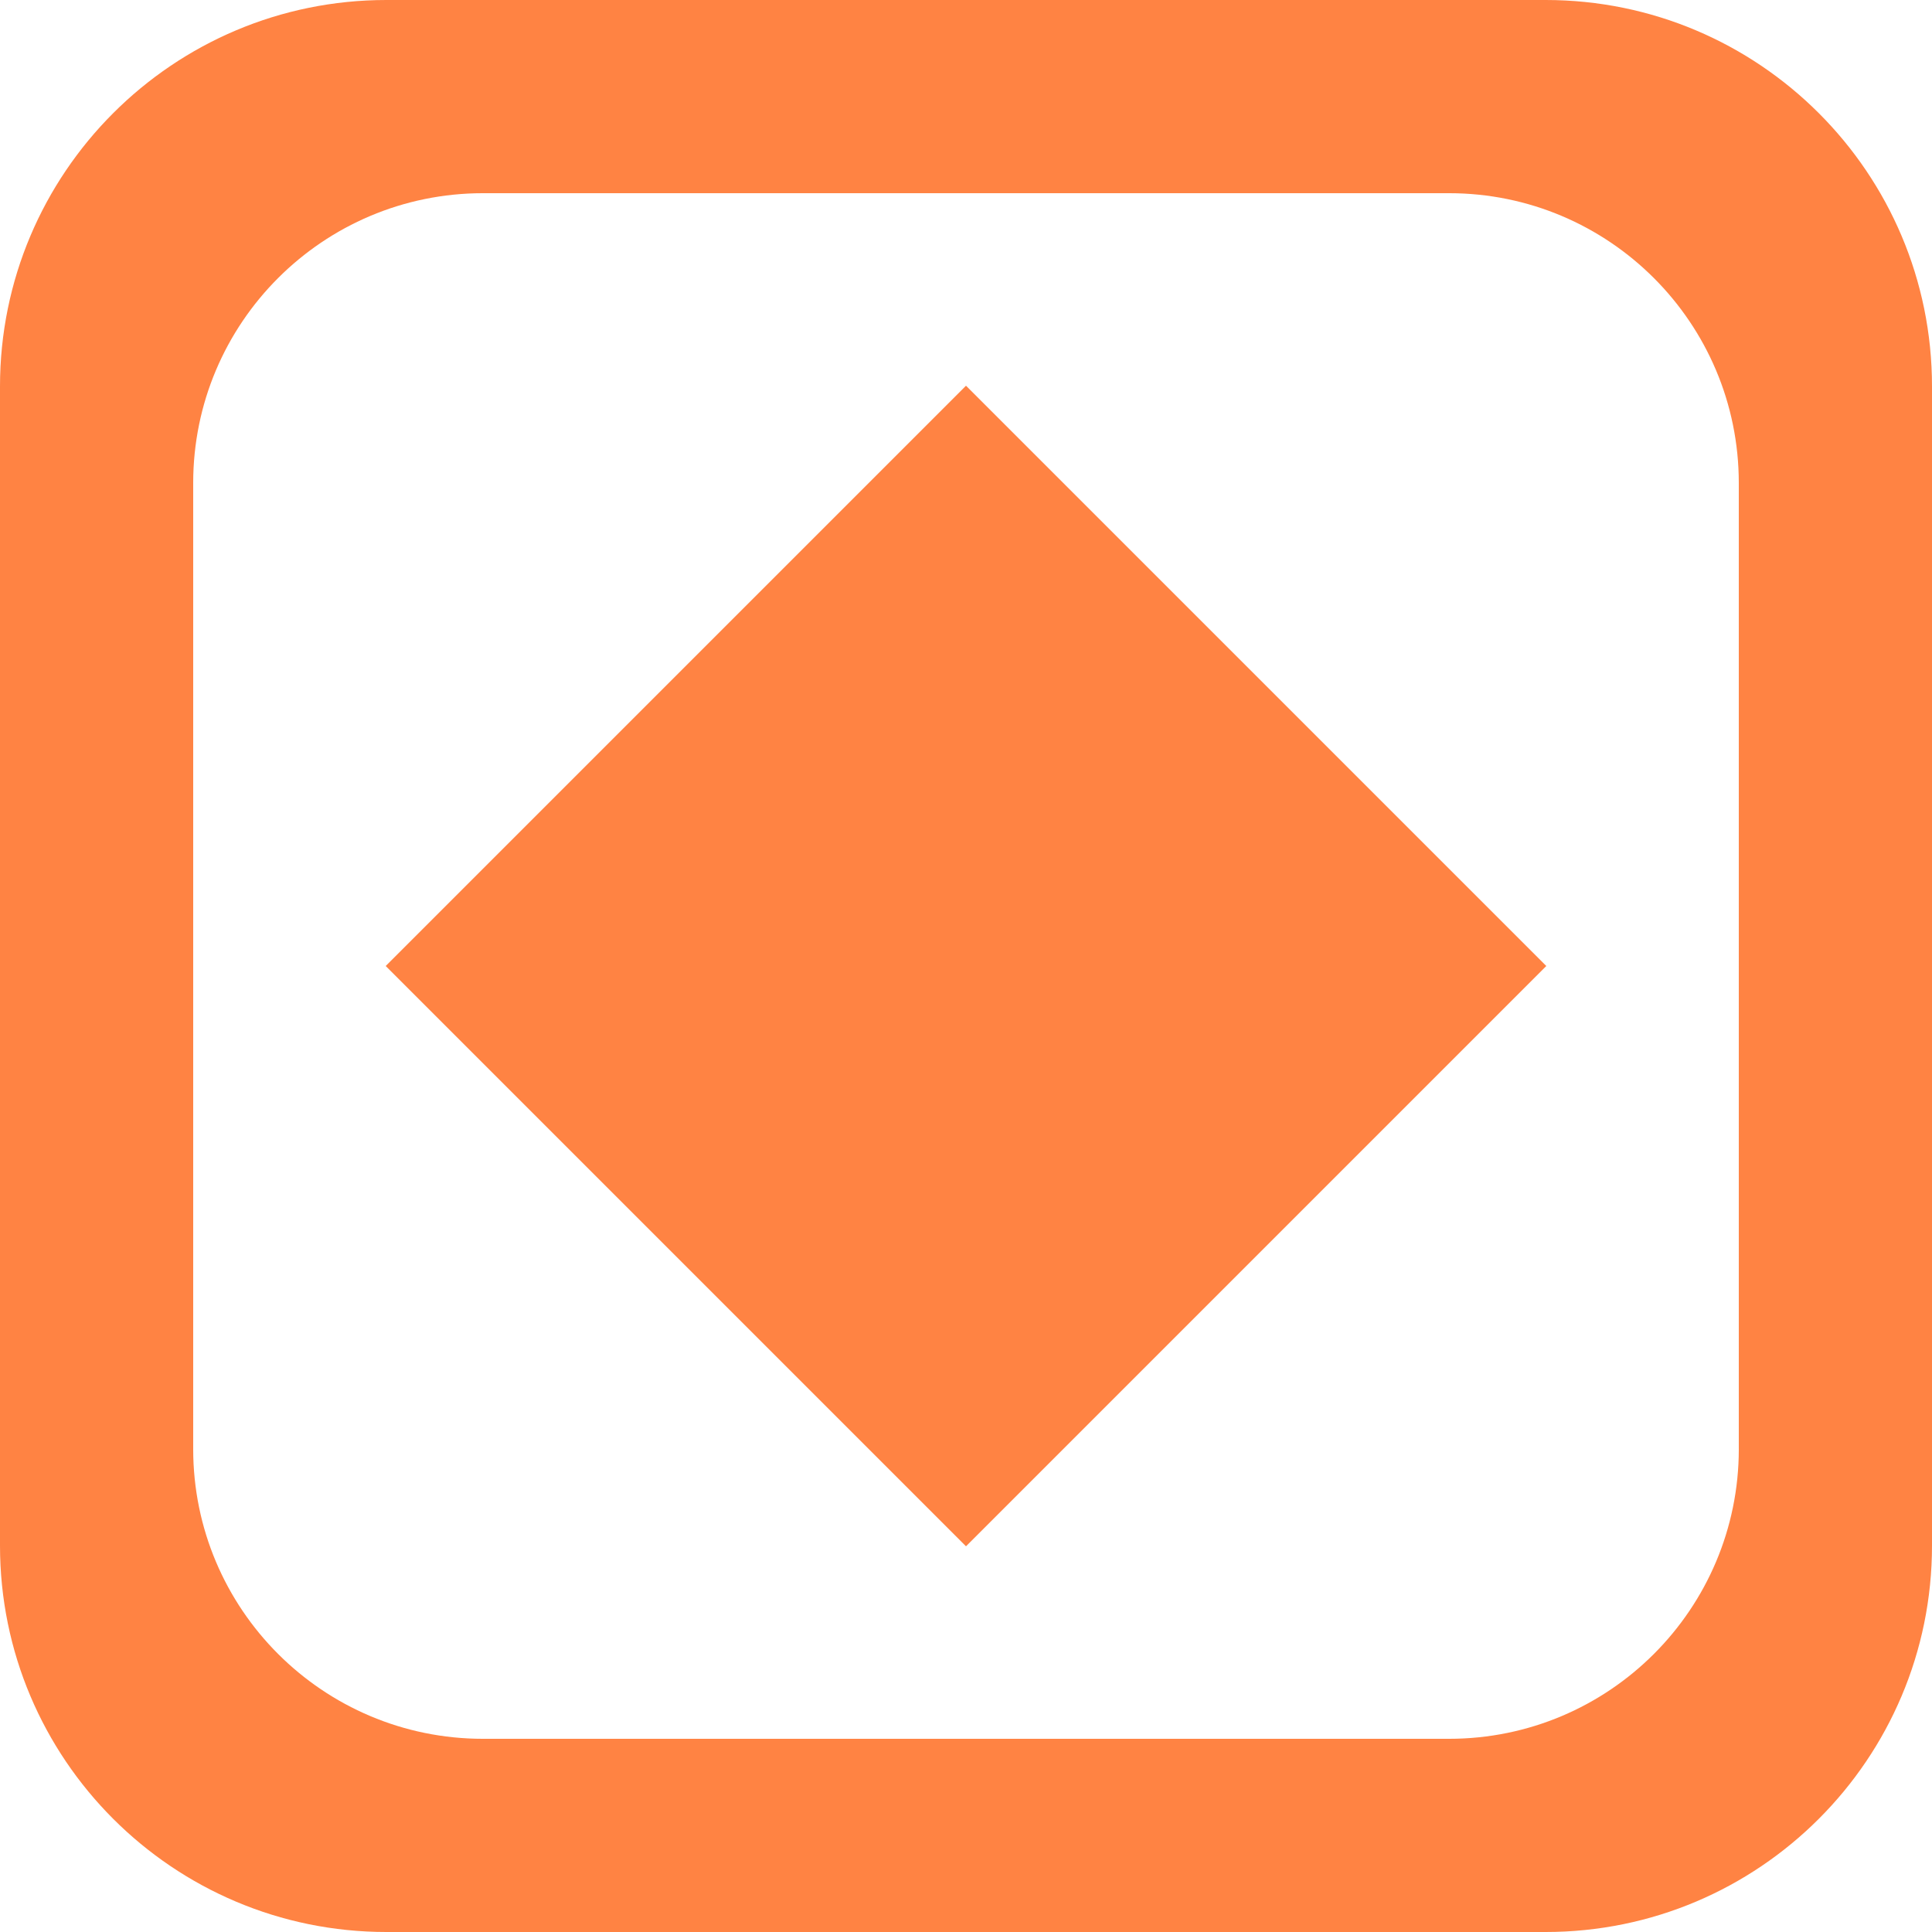
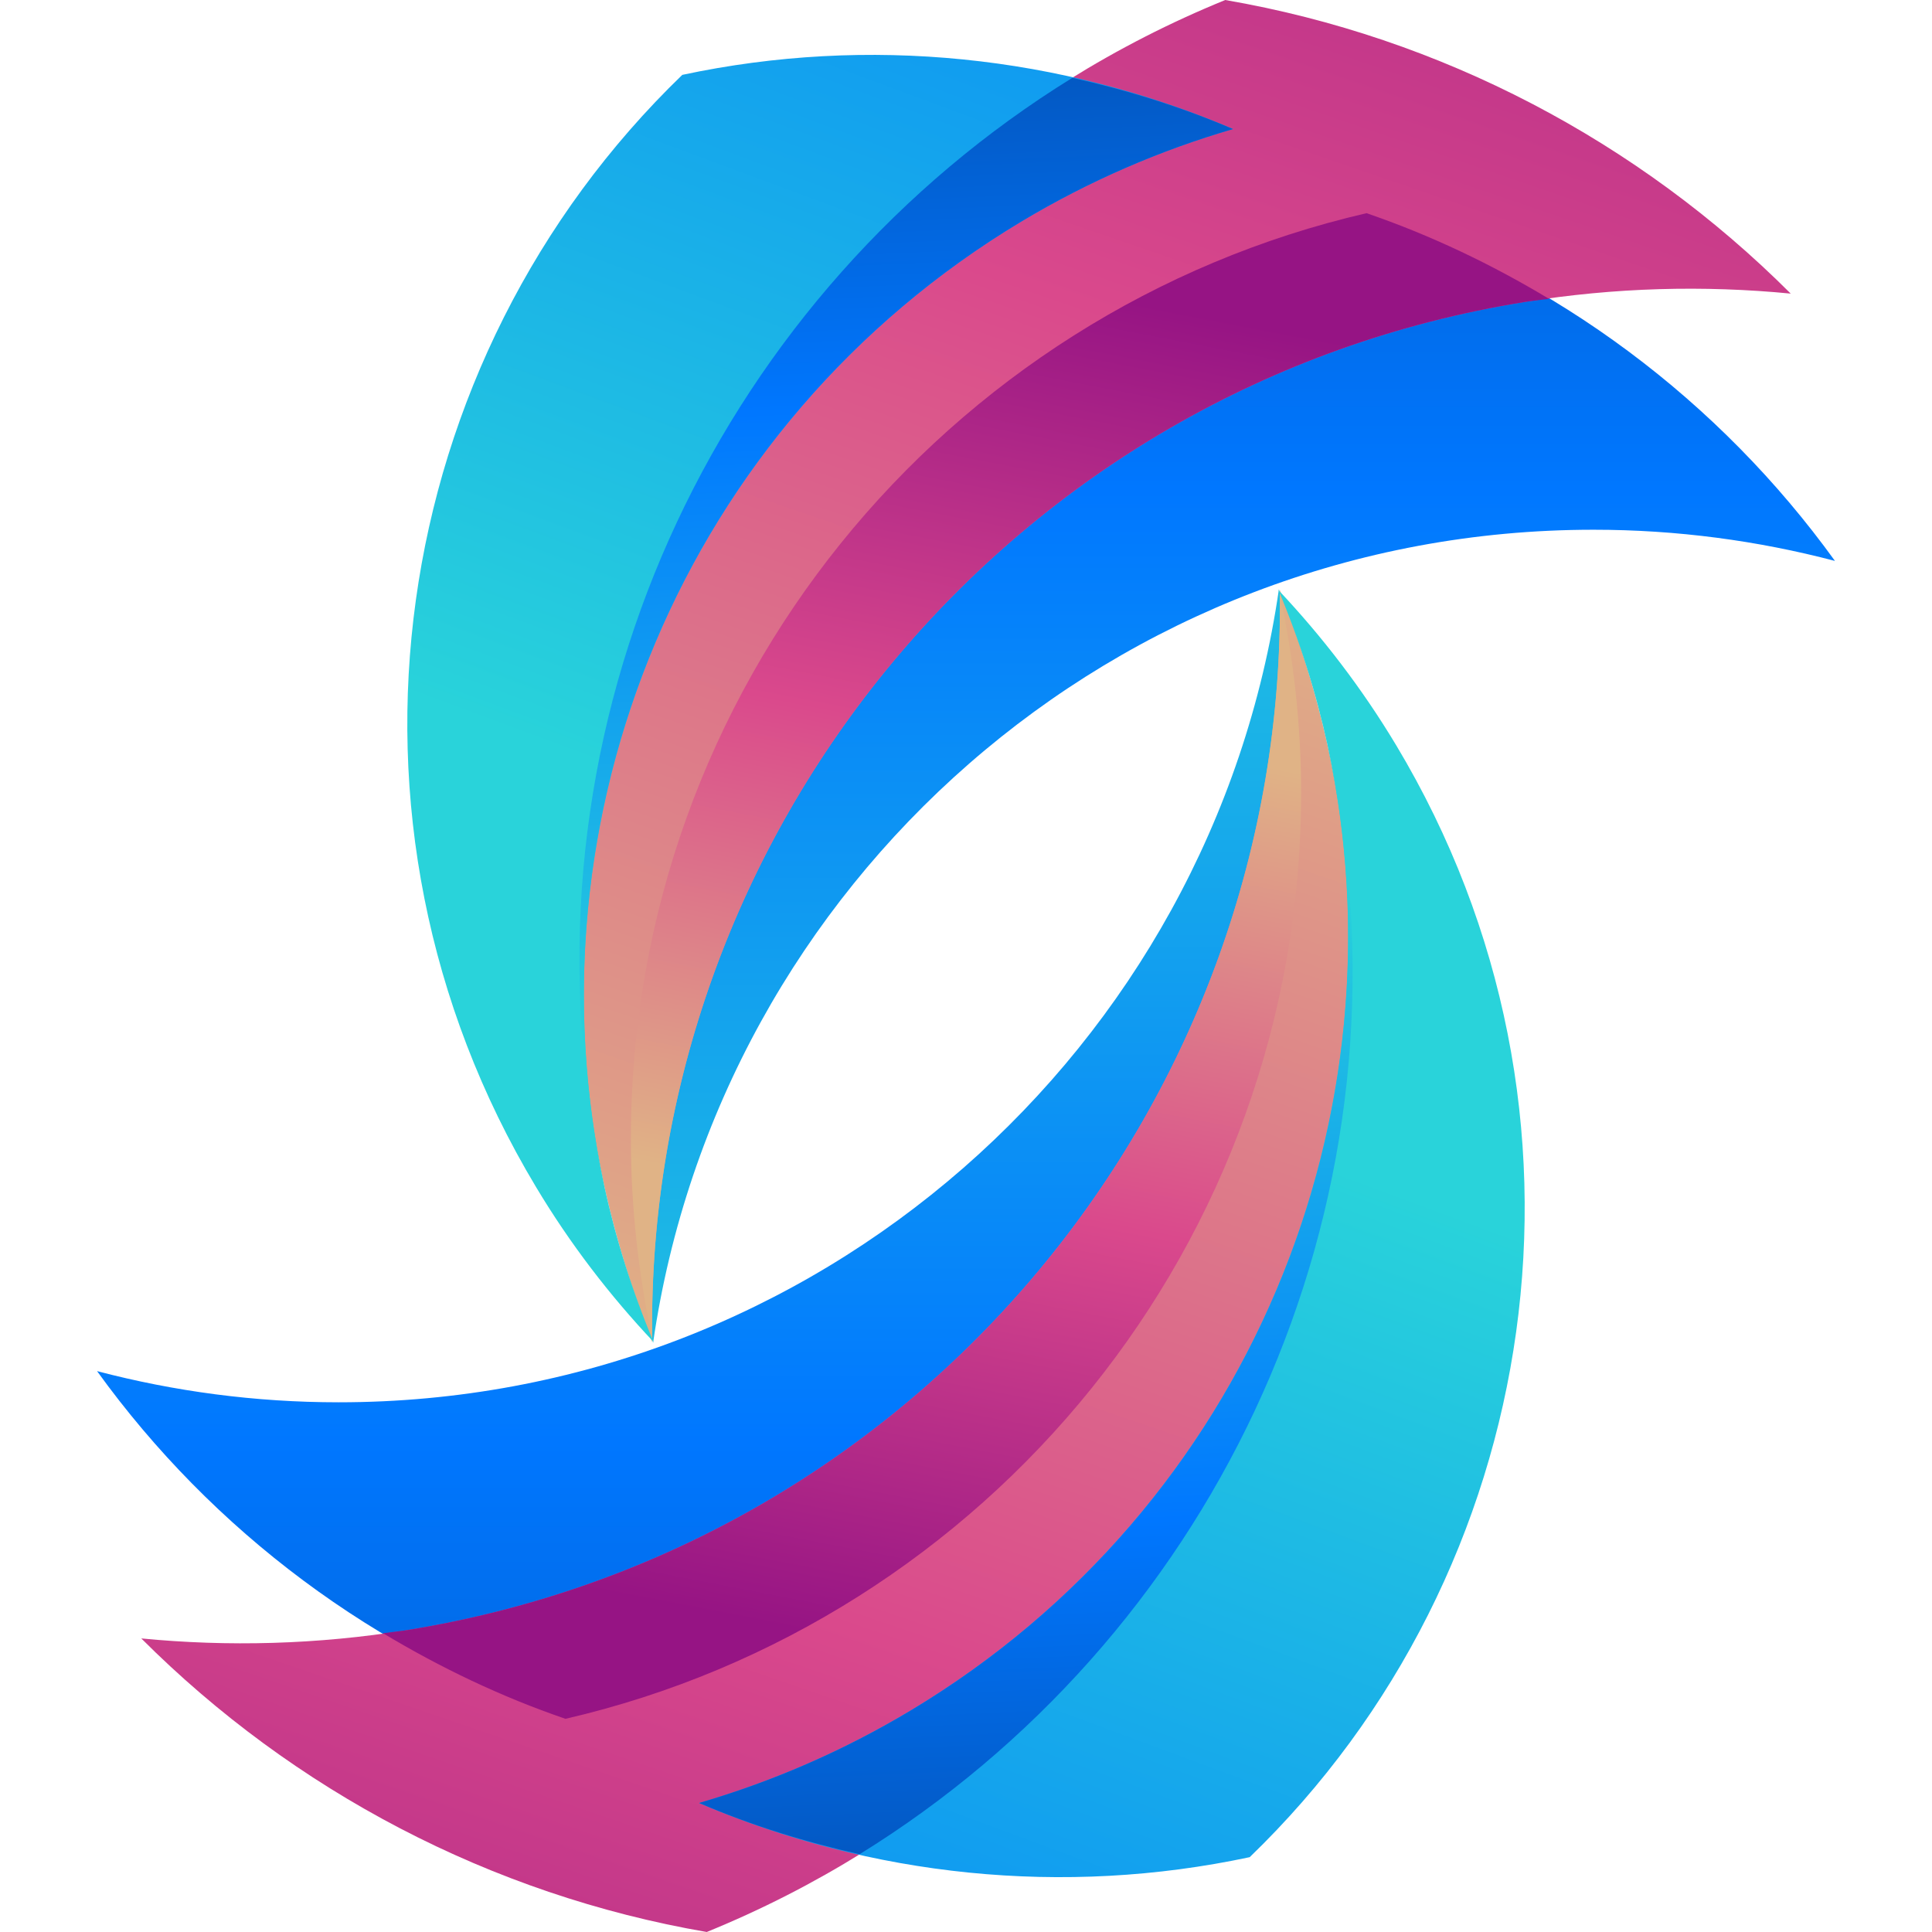
- <svg xmlns="http://www.w3.org/2000/svg" version="1.1" viewBox="0 0 137.144 137.144" enable-background="new 0 0 137.144 137.144">
-   <g>
-     <g>
-       <path d="M27.379,68.572l41.193,41.193l41.193-41.193L68.572,27.38L27.379,68.572z M109.715,0H27.429C12.28,0,0,12.28,0,27.428    v82.287c0,15.149,12.28,27.429,27.429,27.429h82.286c15.149,0,27.429-12.28,27.429-27.429V27.428    C137.144,12.28,124.864,0,109.715,0z M123.43,102.859c0,11.361-9.21,20.571-20.571,20.571H34.286    c-11.361,0-20.572-9.21-20.572-20.571V34.286c0-11.361,9.21-20.572,20.572-20.572h68.572c11.361,0,20.571,9.211,20.571,20.572    V102.859z" id="id_101" style="fill: rgb(255, 131, 67);" />
-     </g>
+ <svg xmlns="http://www.w3.org/2000/svg" height="135px" width="135px" version="1.1" id="Layer_1" viewBox="0 0 504.123 504.123" xml:space="preserve" fill="#000000">
+   <g id="SVGRepo_bgCarrier" stroke-width="0" />
+   <g id="SVGRepo_tracerCarrier" stroke-linecap="round" stroke-linejoin="round" />
+   <g id="SVGRepo_iconCarrier">
+     <linearGradient id="SVGID_1_" gradientUnits="userSpaceOnUse" x1="-5.376" y1="578.335" x2="-5.376" y2="648.372" gradientTransform="matrix(7.8769 0 0 -7.8769 364.0537 4969.669)">
+       <stop offset="0" style="stop-color:#29D3DA" />
+       <stop offset="0.519" style="stop-color:#0077FF" />
+       <stop offset="0.999" style="stop-color:#064093" />
+       <stop offset="1" style="stop-color:#084698" />
+     </linearGradient>
+     <path style="fill:url(#SVGID_1_);" d="M478.799,146.361c-30.09-41.685-72.649-73.728-122.234-90.734 C246.611,81.038,164.612,179.499,164.612,297.173c0,18.282,2.048,36.084,5.797,53.248 c17.353-119.997,120.572-212.196,245.382-212.196C437.587,138.224,458.673,141.076,478.799,146.361z" />
+     <linearGradient id="SVGID_2_" gradientUnits="userSpaceOnUse" x1="-17.586" y1="582.005" x2="6.834" y2="653.243" gradientTransform="matrix(7.8769 0 0 -7.8769 364.0537 4969.669)">
+       <stop offset="0.012" style="stop-color:#E0B386" />
+       <stop offset="0.519" style="stop-color:#DA498C" />
+       <stop offset="1" style="stop-color:#961484" />
+     </linearGradient>
+     <path style="fill:url(#SVGID_2_);" d="M467.259,76.611C427.552,36.903,376.123,9.728,319.709,0 C205.556,46.49,134.246,166.896,154.663,293.793c3.167,19.716,8.476,38.55,15.51,56.391 c-2.143-132.395,93.152-249.73,227.738-271.407C421.4,74.996,444.644,74.413,467.259,76.611z" />
+     <linearGradient id="SVGID_3_" gradientUnits="userSpaceOnUse" x1="-13.726" y1="589.877" x2="-7.772" y2="620.755" gradientTransform="matrix(7.8769 0 0 -7.8769 364.0537 4969.669)">
+       <stop offset="0.012" style="stop-color:#E0B386" />
+       <stop offset="0.519" style="stop-color:#DA498C" />
+       <stop offset="1" style="stop-color:#961484" />
+     </linearGradient>
+     <path style="fill:url(#SVGID_3_);" d="M356.573,55.627C246.619,81.038,164.62,179.499,164.62,297.173 c0,17.841,1.969,35.202,5.553,51.972c-1.615-131.97,93.507-248.753,227.738-270.368c2.095-0.339,4.183-0.512,6.278-0.803 C389.246,68.986,373.35,61.377,356.573,55.627z" />
+     <linearGradient id="SVGID_4_" gradientUnits="userSpaceOnUse" x1="-24.487" y1="604.815" x2="5.383" y2="685.337" gradientTransform="matrix(7.8769 0 0 -7.8769 364.0537 4969.669)">
+       <stop offset="0" style="stop-color:#29D3DA" />
+       <stop offset="0.519" style="stop-color:#0077FF" />
+       <stop offset="0.999" style="stop-color:#064093" />
+       <stop offset="1" style="stop-color:#084698" />
+     </linearGradient>
+     <path style="fill:url(#SVGID_4_);" d="M321.725,33.666C276.89,14.47,226.658,9.161,178.034,19.535 C101.006,93.877,82.4,213.977,139.831,309.673c8.909,14.88,19.275,28.349,30.688,40.464 c-44.442-106.031-5.506-231.416,95.988-292.336C284.231,47.167,302.797,39.196,321.725,33.666z" />
+     <linearGradient id="SVGID_5_" gradientUnits="userSpaceOnUse" x1="-15.481" y1="596.725" x2="-17.302" y2="636.684" gradientTransform="matrix(7.8769 0 0 -7.8769 364.0537 4969.669)">
+       <stop offset="0" style="stop-color:#29D3DA" />
+       <stop offset="0.519" style="stop-color:#0077FF" />
+       <stop offset="0.999" style="stop-color:#064093" />
+       <stop offset="1" style="stop-color:#084698" />
+     </linearGradient>
+     <path style="fill:url(#SVGID_5_);" d="M279.828,20.299C189.495,76.091,136.736,182.43,154.663,293.793 c0.859,5.301,1.89,10.524,3.048,15.691c-20.874-95.815,20.047-198.404,108.796-251.683c17.723-10.634,36.289-18.605,55.217-24.127 C308.2,27.876,294.156,23.513,279.828,20.299z" />
+     <linearGradient id="SVGID_6_" gradientUnits="userSpaceOnUse" x1="-23.059" y1="619.493" x2="-23.059" y2="549.458" gradientTransform="matrix(7.8769 0 0 -7.8769 364.0537 4969.669)">
+       <stop offset="0" style="stop-color:#29D3DA" />
+       <stop offset="0.519" style="stop-color:#0077FF" />
+       <stop offset="0.999" style="stop-color:#064093" />
+       <stop offset="1" style="stop-color:#084698" />
+     </linearGradient>
+     <path style="fill:url(#SVGID_6_);" d="M25.324,357.77c30.09,41.685,72.649,73.728,122.234,90.734 c109.954-25.411,191.953-123.872,191.953-241.546c0-18.282-2.048-36.084-5.797-53.248 C316.361,273.707,213.142,365.907,88.348,365.907C66.536,365.907,45.45,363.055,25.324,357.77z" />
+     <linearGradient id="SVGID_7_" gradientUnits="userSpaceOnUse" x1="-10.85" y1="615.824" x2="-35.269" y2="544.586" gradientTransform="matrix(7.8769 0 0 -7.8769 364.0537 4969.669)">
+       <stop offset="0.012" style="stop-color:#E0B386" />
+       <stop offset="0.519" style="stop-color:#DA498C" />
+       <stop offset="1" style="stop-color:#961484" />
+     </linearGradient>
+     <path style="fill:url(#SVGID_7_);" d="M36.864,427.52c39.708,39.708,91.136,66.875,147.551,76.603 c114.168-46.482,185.462-166.896,165.045-293.786c-3.167-19.716-8.476-38.55-15.51-56.391 c2.143,132.395-93.152,249.73-227.738,271.407C82.739,429.135,59.479,429.718,36.864,427.52z" />
+     <linearGradient id="SVGID_8_" gradientUnits="userSpaceOnUse" x1="-14.712" y1="607.951" x2="-20.662" y2="577.076" gradientTransform="matrix(7.8769 0 0 -7.8769 364.0537 4969.669)">
+       <stop offset="0.012" style="stop-color:#E0B386" />
+       <stop offset="0.519" style="stop-color:#DA498C" />
+       <stop offset="1" style="stop-color:#961484" />
+     </linearGradient>
+     <path style="fill:url(#SVGID_8_);" d="M147.551,448.496c109.954-25.411,191.953-123.872,191.953-241.546 c0-17.841-1.969-35.202-5.553-51.972c1.623,131.978-93.507,248.745-227.738,270.375c-2.095,0.339-4.183,0.512-6.278,0.803 C114.893,435.145,130.773,442.754,147.551,448.496z" />
+     <linearGradient id="SVGID_9_" gradientUnits="userSpaceOnUse" x1="-3.947" y1="593.015" x2="-33.815" y2="512.495" gradientTransform="matrix(7.8769 0 0 -7.8769 364.0537 4969.669)">
+       <stop offset="0" style="stop-color:#29D3DA" />
+       <stop offset="0.519" style="stop-color:#0077FF" />
+       <stop offset="0.999" style="stop-color:#064093" />
+       <stop offset="1" style="stop-color:#084698" />
+     </linearGradient>
+     <path style="fill:url(#SVGID_9_);" d="M182.414,470.465c44.812,19.204,95.043,24.505,143.675,14.131 c77.028-74.342,95.634-194.442,38.219-290.139c-8.925-14.872-19.291-28.349-30.704-40.464 c44.449,106.031,5.522,231.408-95.988,292.336C219.892,456.964,201.342,464.935,182.414,470.465z" />
+     <linearGradient id="SVGID_10_" gradientUnits="userSpaceOnUse" x1="-12.951" y1="601.105" x2="-11.135" y2="561.145" gradientTransform="matrix(7.8769 0 0 -7.8769 364.0537 4969.669)">
+       <stop offset="0" style="stop-color:#29D3DA" />
+       <stop offset="0.519" style="stop-color:#0077FF" />
+       <stop offset="0.999" style="stop-color:#064093" />
+       <stop offset="1" style="stop-color:#084698" />
+     </linearGradient>
+     <path style="fill:url(#SVGID_10_);" d="M224.295,483.832c90.34-55.792,143.092-162.123,125.172-273.495 c-0.859-5.293-1.875-10.524-3.048-15.683c20.874,95.807-20.047,198.404-108.796,251.676c-17.723,10.634-36.273,18.605-55.201,24.127 C195.923,476.262,209.967,480.618,224.295,483.832z" />
  </g>
</svg>
